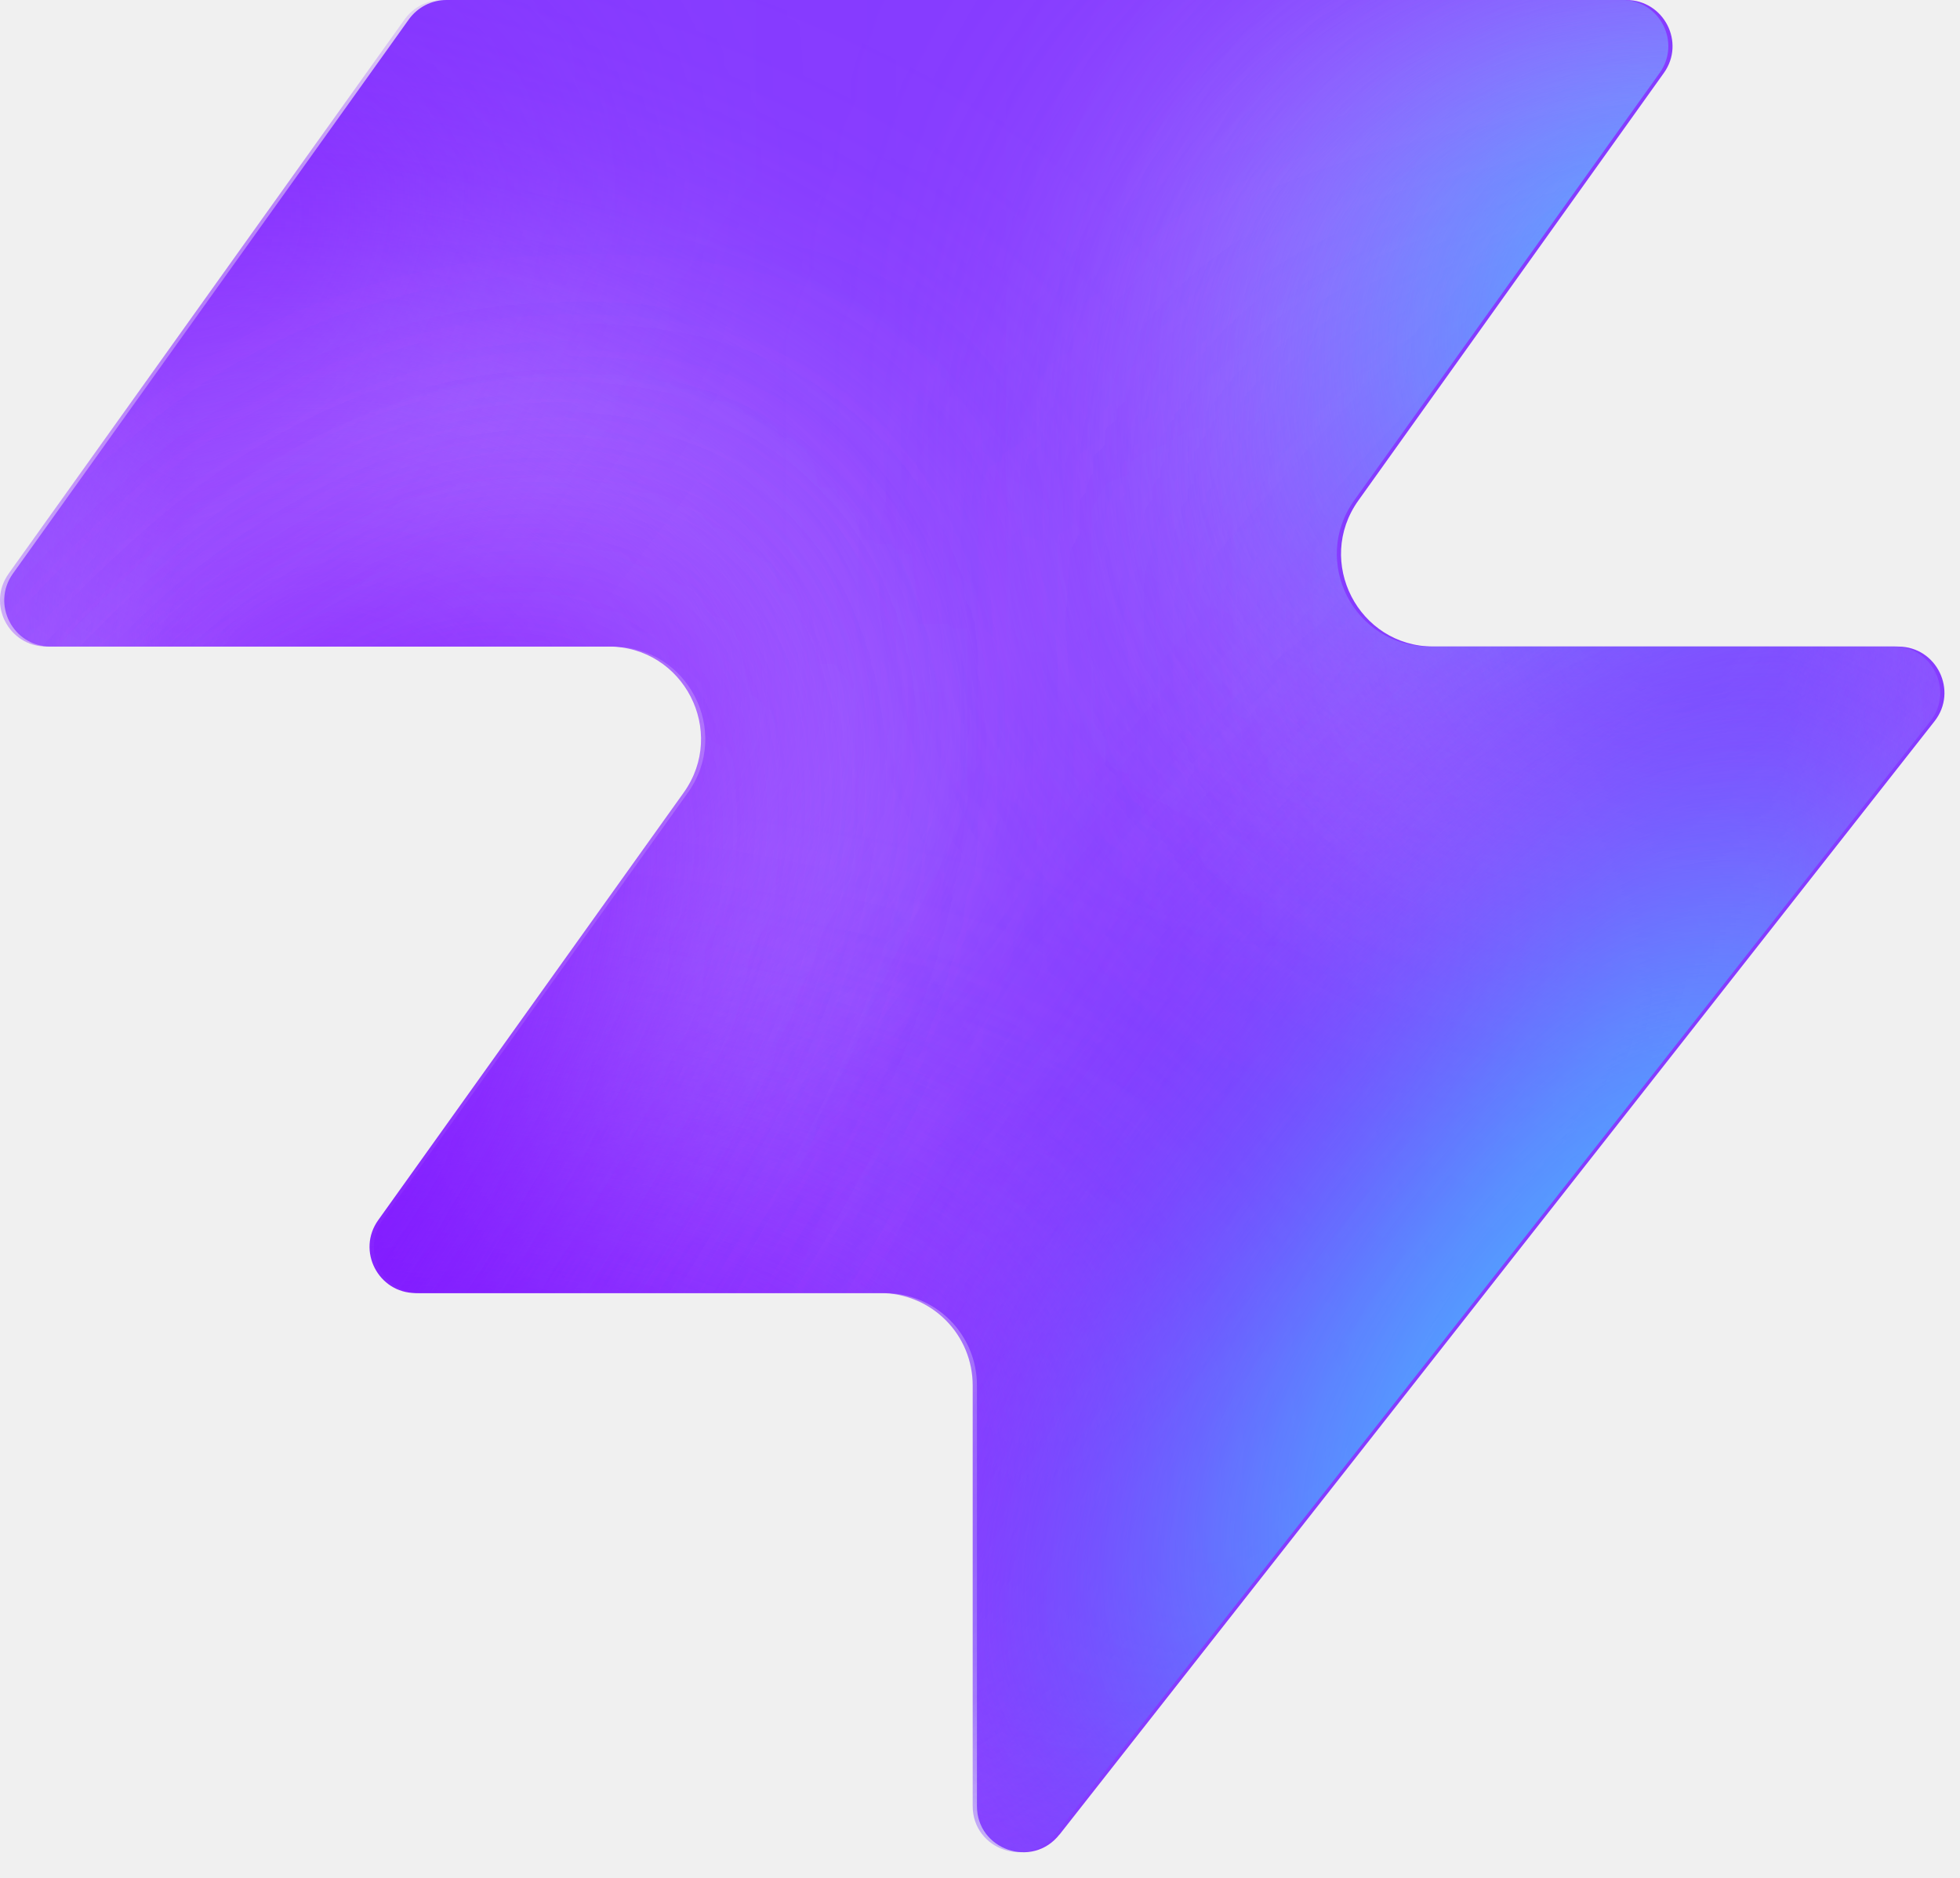
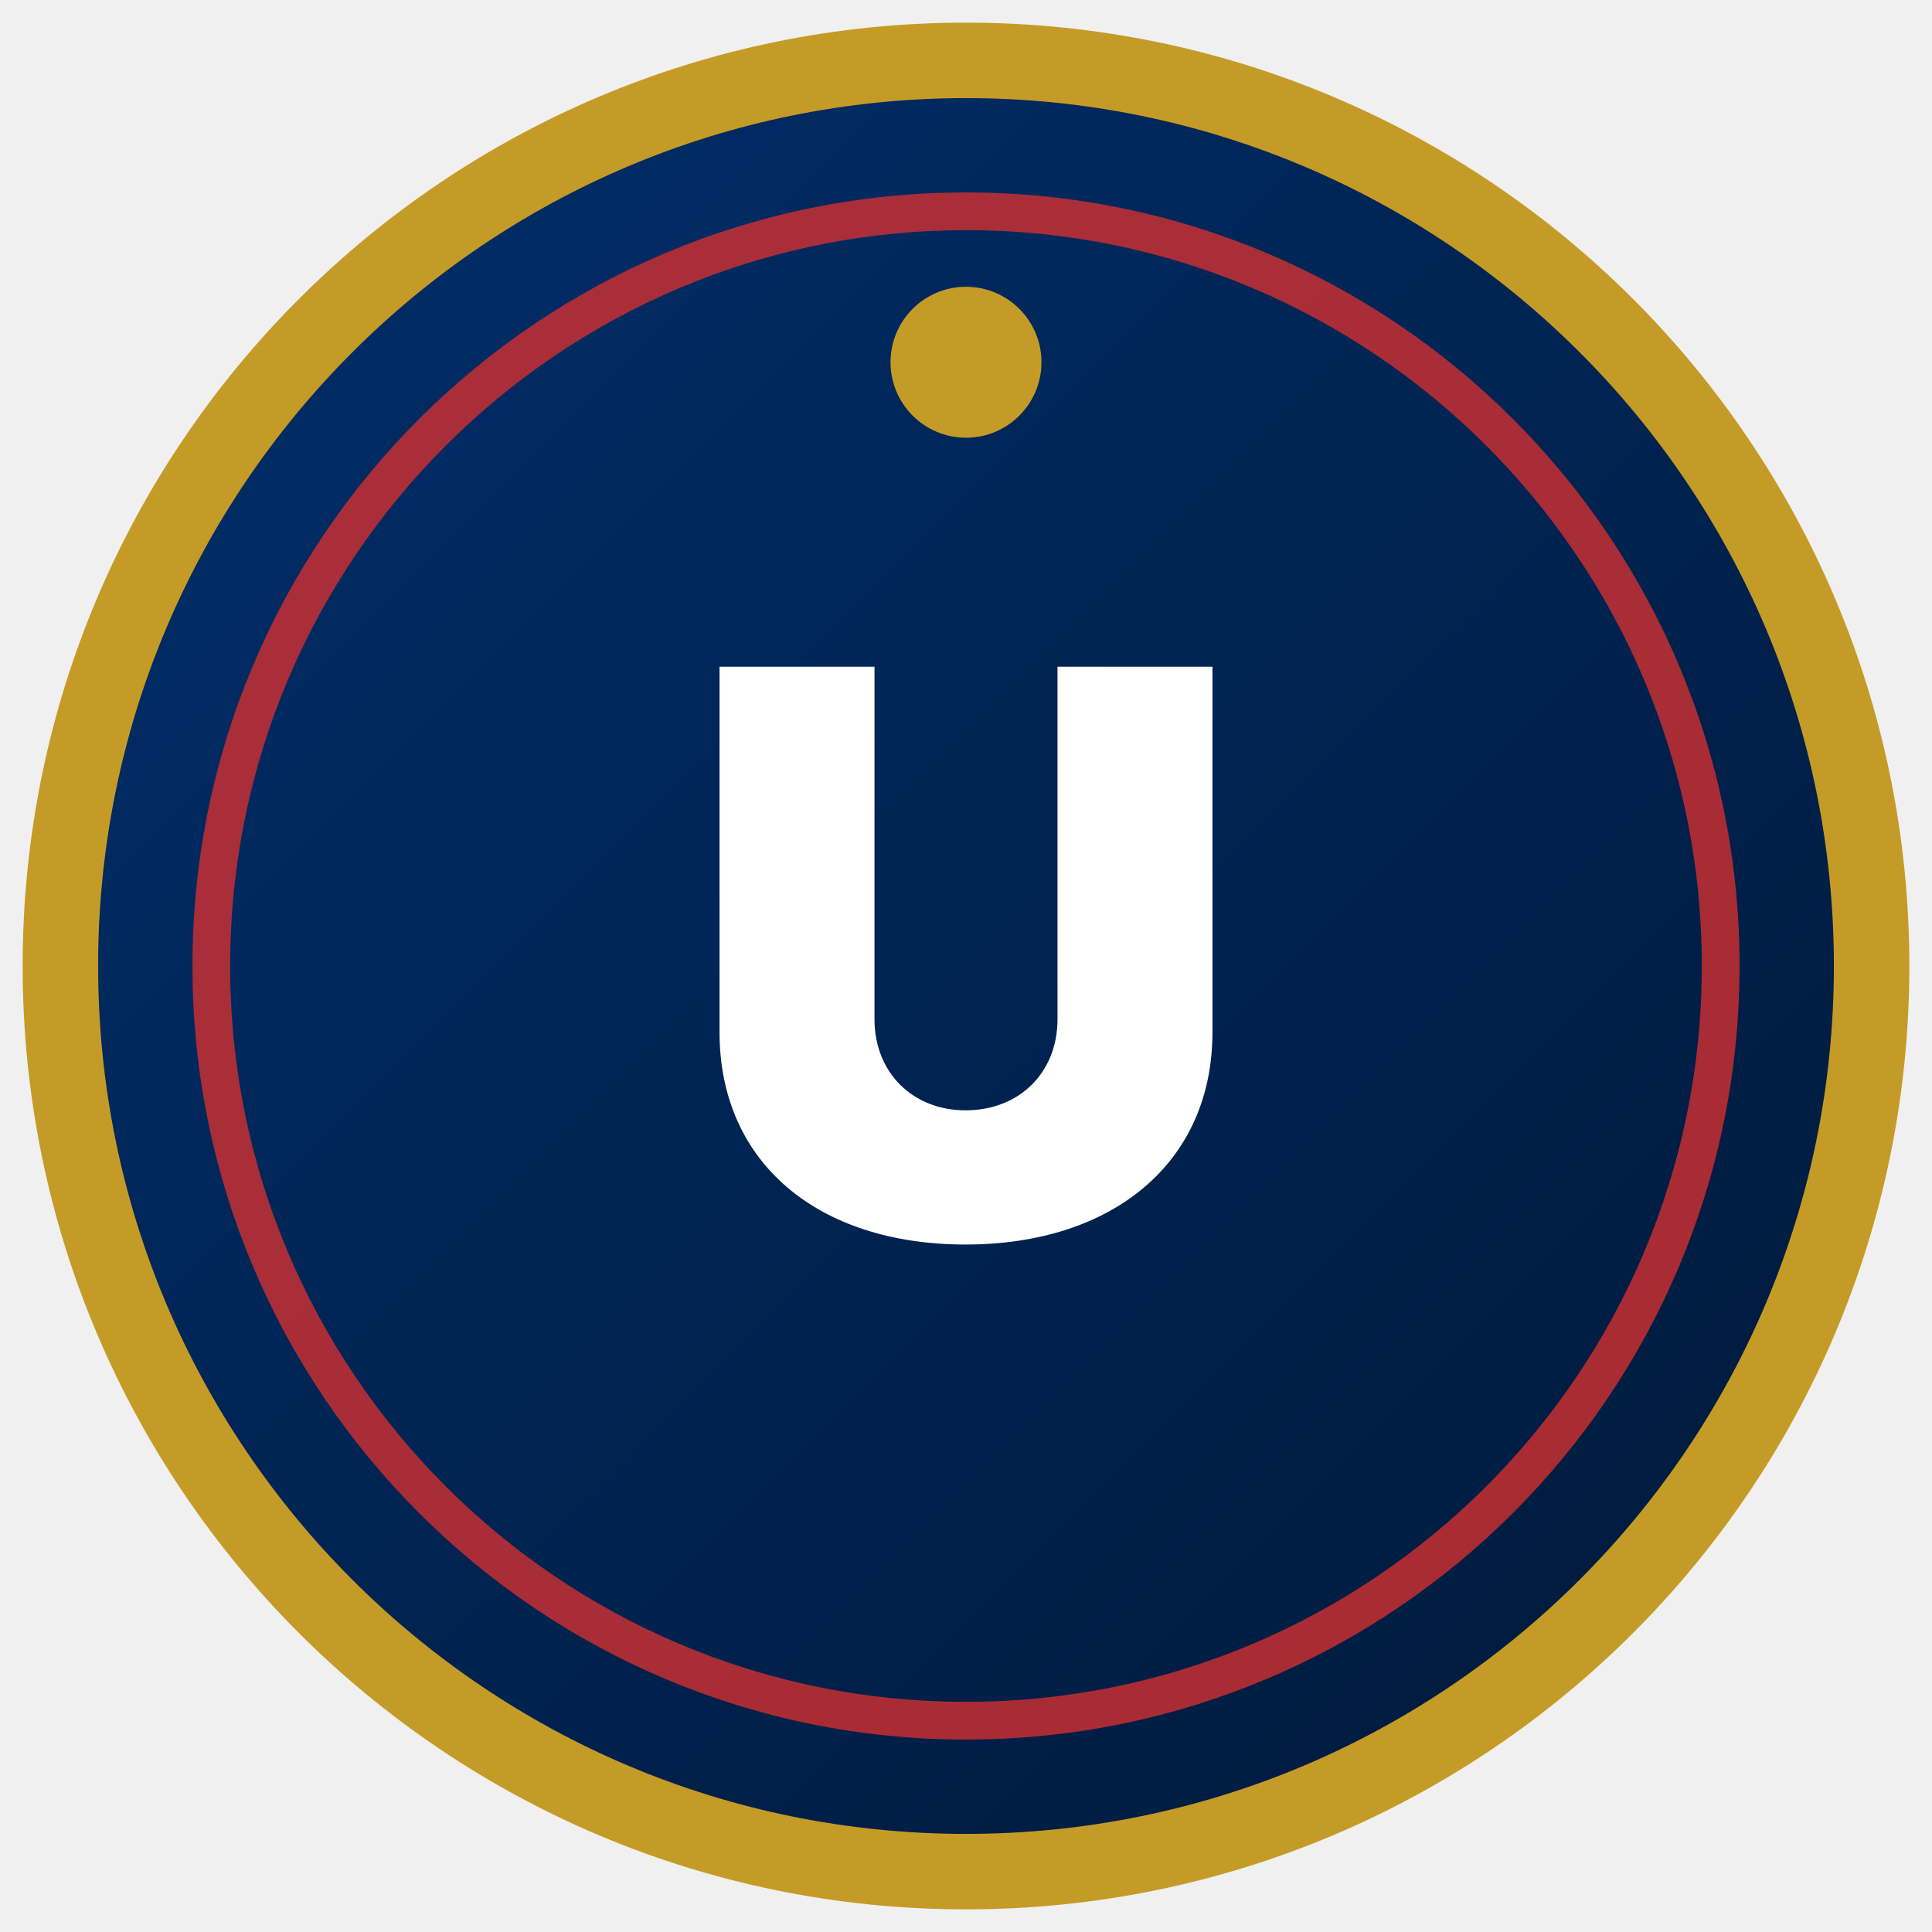
- <svg xmlns="http://www.w3.org/2000/svg" width="48" height="46" fill="none" viewBox="0 0 48 46">
-   <path fill="#863bff" d="M25.946 44.938c-.664.845-2.021.375-2.021-.698V33.937a2.26 2.26 0 0 0-2.262-2.262H10.287c-.92 0-1.456-1.04-.92-1.788l7.48-10.471c1.07-1.497 0-3.578-1.842-3.578H1.237c-.92 0-1.456-1.04-.92-1.788L10.013.474c.214-.297.556-.474.92-.474h28.894c.92 0 1.456 1.04.92 1.788l-7.48 10.471c-1.07 1.498 0 3.579 1.842 3.579h11.377c.943 0 1.473 1.088.89 1.83L25.947 44.94z" style="fill:#863bff;fill:color(display-p3 .525 .23 1);fill-opacity:1" />
-   <mask id="a" width="48" height="46" x="0" y="0" maskUnits="userSpaceOnUse" style="mask-type:alpha">
-     <path fill="#000" d="M25.842 44.938c-.664.844-2.021.375-2.021-.698V33.937a2.26 2.26 0 0 0-2.262-2.262H10.183c-.92 0-1.456-1.04-.92-1.788l7.48-10.471c1.07-1.498 0-3.579-1.842-3.579H1.133c-.92 0-1.456-1.04-.92-1.787L9.91.473c.214-.297.556-.474.92-.474h28.894c.92 0 1.456 1.04.92 1.788l-7.48 10.471c-1.07 1.498 0 3.578 1.842 3.578h11.377c.943 0 1.473 1.088.89 1.832L25.843 44.94z" style="fill:#000;fill-opacity:1" />
-   </mask>
-   <g mask="url(#a)">
-     <g filter="url(#b)">
-       <ellipse cx="5.508" cy="14.704" fill="#ede6ff" rx="5.508" ry="14.704" style="fill:#ede6ff;fill:color(display-p3 .927 .903 1);fill-opacity:1" transform="matrix(.00324 1 1 -.00324 -4.47 31.516)" />
-     </g>
-     <g filter="url(#c)">
-       <ellipse cx="10.399" cy="29.851" fill="#ede6ff" rx="10.399" ry="29.851" style="fill:#ede6ff;fill:color(display-p3 .927 .903 1);fill-opacity:1" transform="matrix(.00324 1 1 -.00324 -39.328 7.883)" />
-     </g>
-     <g filter="url(#d)">
-       <ellipse cx="5.508" cy="30.487" fill="#7e14ff" rx="5.508" ry="30.487" style="fill:#7e14ff;fill:color(display-p3 .492 .077 1);fill-opacity:1" transform="rotate(89.814 -25.913 -14.639)scale(1 -1)" />
-     </g>
-     <g filter="url(#e)">
-       <ellipse cx="5.508" cy="30.599" fill="#7e14ff" rx="5.508" ry="30.599" style="fill:#7e14ff;fill:color(display-p3 .492 .077 1);fill-opacity:1" transform="rotate(89.814 -32.644 -3.334)scale(1 -1)" />
-     </g>
-     <g filter="url(#f)">
-       <ellipse cx="5.508" cy="30.599" fill="#7e14ff" rx="5.508" ry="30.599" style="fill:#7e14ff;fill:color(display-p3 .492 .077 1);fill-opacity:1" transform="matrix(.00324 1 1 -.00324 -34.34 30.47)" />
-     </g>
-     <g filter="url(#g)">
-       <ellipse cx="14.072" cy="22.078" fill="#ede6ff" rx="14.072" ry="22.078" style="fill:#ede6ff;fill:color(display-p3 .927 .903 1);fill-opacity:1" transform="rotate(93.35 24.506 48.493)scale(-1 1)" />
-     </g>
-     <g filter="url(#h)">
-       <ellipse cx="3.47" cy="21.501" fill="#7e14ff" rx="3.47" ry="21.501" style="fill:#7e14ff;fill:color(display-p3 .492 .077 1);fill-opacity:1" transform="rotate(89.009 28.708 47.59)scale(-1 1)" />
-     </g>
-     <g filter="url(#i)">
-       <ellipse cx="3.47" cy="21.501" fill="#7e14ff" rx="3.47" ry="21.501" style="fill:#7e14ff;fill:color(display-p3 .492 .077 1);fill-opacity:1" transform="rotate(89.009 28.708 47.59)scale(-1 1)" />
-     </g>
-     <g filter="url(#j)">
-       <ellipse cx=".387" cy="8.972" fill="#7e14ff" rx="4.407" ry="29.108" style="fill:#7e14ff;fill:color(display-p3 .492 .077 1);fill-opacity:1" transform="rotate(39.51 .387 8.972)" />
-     </g>
-     <g filter="url(#k)">
-       <ellipse cx="47.523" cy="-6.092" fill="#7e14ff" rx="4.407" ry="29.108" style="fill:#7e14ff;fill:color(display-p3 .492 .077 1);fill-opacity:1" transform="rotate(37.892 47.523 -6.092)" />
-     </g>
-     <g filter="url(#l)">
-       <ellipse cx="41.412" cy="6.333" fill="#47bfff" rx="5.971" ry="9.665" style="fill:#47bfff;fill:color(display-p3 .28 .748 1);fill-opacity:1" transform="rotate(37.892 41.412 6.333)" />
-     </g>
-     <g filter="url(#m)">
-       <ellipse cx="-1.879" cy="38.332" fill="#7e14ff" rx="4.407" ry="29.108" style="fill:#7e14ff;fill:color(display-p3 .492 .077 1);fill-opacity:1" transform="rotate(37.892 -1.88 38.332)" />
-     </g>
-     <g filter="url(#n)">
-       <ellipse cx="-1.879" cy="38.332" fill="#7e14ff" rx="4.407" ry="29.108" style="fill:#7e14ff;fill:color(display-p3 .492 .077 1);fill-opacity:1" transform="rotate(37.892 -1.88 38.332)" />
-     </g>
-     <g filter="url(#o)">
-       <ellipse cx="35.651" cy="29.907" fill="#7e14ff" rx="4.407" ry="29.108" style="fill:#7e14ff;fill:color(display-p3 .492 .077 1);fill-opacity:1" transform="rotate(37.892 35.651 29.907)" />
-     </g>
-     <g filter="url(#p)">
-       <ellipse cx="38.418" cy="32.4" fill="#47bfff" rx="5.971" ry="15.297" style="fill:#47bfff;fill:color(display-p3 .28 .748 1);fill-opacity:1" transform="rotate(37.892 38.418 32.4)" />
-     </g>
-   </g>
+ <svg xmlns="http://www.w3.org/2000/svg" viewBox="0 0 128 128">
  <defs>
-     <filter id="b" width="60.045" height="41.654" x="-19.77" y="16.149" color-interpolation-filters="sRGB" filterUnits="userSpaceOnUse">
-       <feFlood flood-opacity="0" result="BackgroundImageFix" />
-       <feBlend in="SourceGraphic" in2="BackgroundImageFix" result="shape" />
-       <feGaussianBlur result="effect1_foregroundBlur_2002_17158" stdDeviation="7.659" />
-     </filter>
-     <filter id="c" width="90.34" height="51.437" x="-54.613" y="-7.533" color-interpolation-filters="sRGB" filterUnits="userSpaceOnUse">
-       <feFlood flood-opacity="0" result="BackgroundImageFix" />
-       <feBlend in="SourceGraphic" in2="BackgroundImageFix" result="shape" />
-       <feGaussianBlur result="effect1_foregroundBlur_2002_17158" stdDeviation="7.659" />
-     </filter>
-     <filter id="d" width="79.355" height="29.4" x="-49.64" y="2.03" color-interpolation-filters="sRGB" filterUnits="userSpaceOnUse">
-       <feFlood flood-opacity="0" result="BackgroundImageFix" />
-       <feBlend in="SourceGraphic" in2="BackgroundImageFix" result="shape" />
-       <feGaussianBlur result="effect1_foregroundBlur_2002_17158" stdDeviation="4.596" />
-     </filter>
-     <filter id="e" width="79.579" height="29.4" x="-45.045" y="20.029" color-interpolation-filters="sRGB" filterUnits="userSpaceOnUse">
-       <feFlood flood-opacity="0" result="BackgroundImageFix" />
-       <feBlend in="SourceGraphic" in2="BackgroundImageFix" result="shape" />
-       <feGaussianBlur result="effect1_foregroundBlur_2002_17158" stdDeviation="4.596" />
-     </filter>
-     <filter id="f" width="79.579" height="29.4" x="-43.513" y="21.178" color-interpolation-filters="sRGB" filterUnits="userSpaceOnUse">
-       <feFlood flood-opacity="0" result="BackgroundImageFix" />
-       <feBlend in="SourceGraphic" in2="BackgroundImageFix" result="shape" />
-       <feGaussianBlur result="effect1_foregroundBlur_2002_17158" stdDeviation="4.596" />
-     </filter>
-     <filter id="g" width="74.749" height="58.852" x="15.756" y="-17.901" color-interpolation-filters="sRGB" filterUnits="userSpaceOnUse">
-       <feFlood flood-opacity="0" result="BackgroundImageFix" />
-       <feBlend in="SourceGraphic" in2="BackgroundImageFix" result="shape" />
-       <feGaussianBlur result="effect1_foregroundBlur_2002_17158" stdDeviation="7.659" />
-     </filter>
-     <filter id="h" width="61.377" height="25.362" x="23.548" y="2.284" color-interpolation-filters="sRGB" filterUnits="userSpaceOnUse">
-       <feFlood flood-opacity="0" result="BackgroundImageFix" />
-       <feBlend in="SourceGraphic" in2="BackgroundImageFix" result="shape" />
-       <feGaussianBlur result="effect1_foregroundBlur_2002_17158" stdDeviation="4.596" />
-     </filter>
-     <filter id="i" width="61.377" height="25.362" x="23.548" y="2.284" color-interpolation-filters="sRGB" filterUnits="userSpaceOnUse">
-       <feFlood flood-opacity="0" result="BackgroundImageFix" />
-       <feBlend in="SourceGraphic" in2="BackgroundImageFix" result="shape" />
-       <feGaussianBlur result="effect1_foregroundBlur_2002_17158" stdDeviation="4.596" />
-     </filter>
-     <filter id="j" width="56.045" height="63.649" x="-27.636" y="-22.853" color-interpolation-filters="sRGB" filterUnits="userSpaceOnUse">
-       <feFlood flood-opacity="0" result="BackgroundImageFix" />
-       <feBlend in="SourceGraphic" in2="BackgroundImageFix" result="shape" />
-       <feGaussianBlur result="effect1_foregroundBlur_2002_17158" stdDeviation="4.596" />
-     </filter>
-     <filter id="k" width="54.814" height="64.646" x="20.116" y="-38.415" color-interpolation-filters="sRGB" filterUnits="userSpaceOnUse">
-       <feFlood flood-opacity="0" result="BackgroundImageFix" />
-       <feBlend in="SourceGraphic" in2="BackgroundImageFix" result="shape" />
-       <feGaussianBlur result="effect1_foregroundBlur_2002_17158" stdDeviation="4.596" />
-     </filter>
-     <filter id="l" width="33.541" height="35.313" x="24.641" y="-11.323" color-interpolation-filters="sRGB" filterUnits="userSpaceOnUse">
-       <feFlood flood-opacity="0" result="BackgroundImageFix" />
-       <feBlend in="SourceGraphic" in2="BackgroundImageFix" result="shape" />
-       <feGaussianBlur result="effect1_foregroundBlur_2002_17158" stdDeviation="4.596" />
-     </filter>
-     <filter id="m" width="54.814" height="64.646" x="-29.286" y="6.009" color-interpolation-filters="sRGB" filterUnits="userSpaceOnUse">
-       <feFlood flood-opacity="0" result="BackgroundImageFix" />
-       <feBlend in="SourceGraphic" in2="BackgroundImageFix" result="shape" />
-       <feGaussianBlur result="effect1_foregroundBlur_2002_17158" stdDeviation="4.596" />
-     </filter>
-     <filter id="n" width="54.814" height="64.646" x="-29.286" y="6.009" color-interpolation-filters="sRGB" filterUnits="userSpaceOnUse">
-       <feFlood flood-opacity="0" result="BackgroundImageFix" />
-       <feBlend in="SourceGraphic" in2="BackgroundImageFix" result="shape" />
-       <feGaussianBlur result="effect1_foregroundBlur_2002_17158" stdDeviation="4.596" />
-     </filter>
-     <filter id="o" width="54.814" height="64.646" x="8.244" y="-2.416" color-interpolation-filters="sRGB" filterUnits="userSpaceOnUse">
-       <feFlood flood-opacity="0" result="BackgroundImageFix" />
-       <feBlend in="SourceGraphic" in2="BackgroundImageFix" result="shape" />
-       <feGaussianBlur result="effect1_foregroundBlur_2002_17158" stdDeviation="4.596" />
-     </filter>
-     <filter id="p" width="39.409" height="43.623" x="18.713" y="10.588" color-interpolation-filters="sRGB" filterUnits="userSpaceOnUse">
-       <feFlood flood-opacity="0" result="BackgroundImageFix" />
-       <feBlend in="SourceGraphic" in2="BackgroundImageFix" result="shape" />
-       <feGaussianBlur result="effect1_foregroundBlur_2002_17158" stdDeviation="4.596" />
-     </filter>
+     <linearGradient id="uleamGrad" x1="0%" y1="0%" x2="100%" y2="100%">
+       <stop offset="0%" stop-color="#002F6C" />
+       <stop offset="100%" stop-color="#001838" />
+     </linearGradient>
  </defs>
+   <circle cx="64" cy="64" r="60" fill="url(#uleamGrad)" stroke="#C59B27" stroke-width="5" />
+   <circle cx="64" cy="64" r="50" fill="none" stroke="#D32F2F" stroke-width="2.5" opacity="0.8" />
+   <text x="64" y="82" font-family="'Inter', 'Arial Black', sans-serif" font-size="52" font-weight="900" fill="#FFFFFF" text-anchor="middle" letter-spacing="-1">U</text>
+   <circle cx="64" cy="24" r="5" fill="#C59B27" />
</svg>
